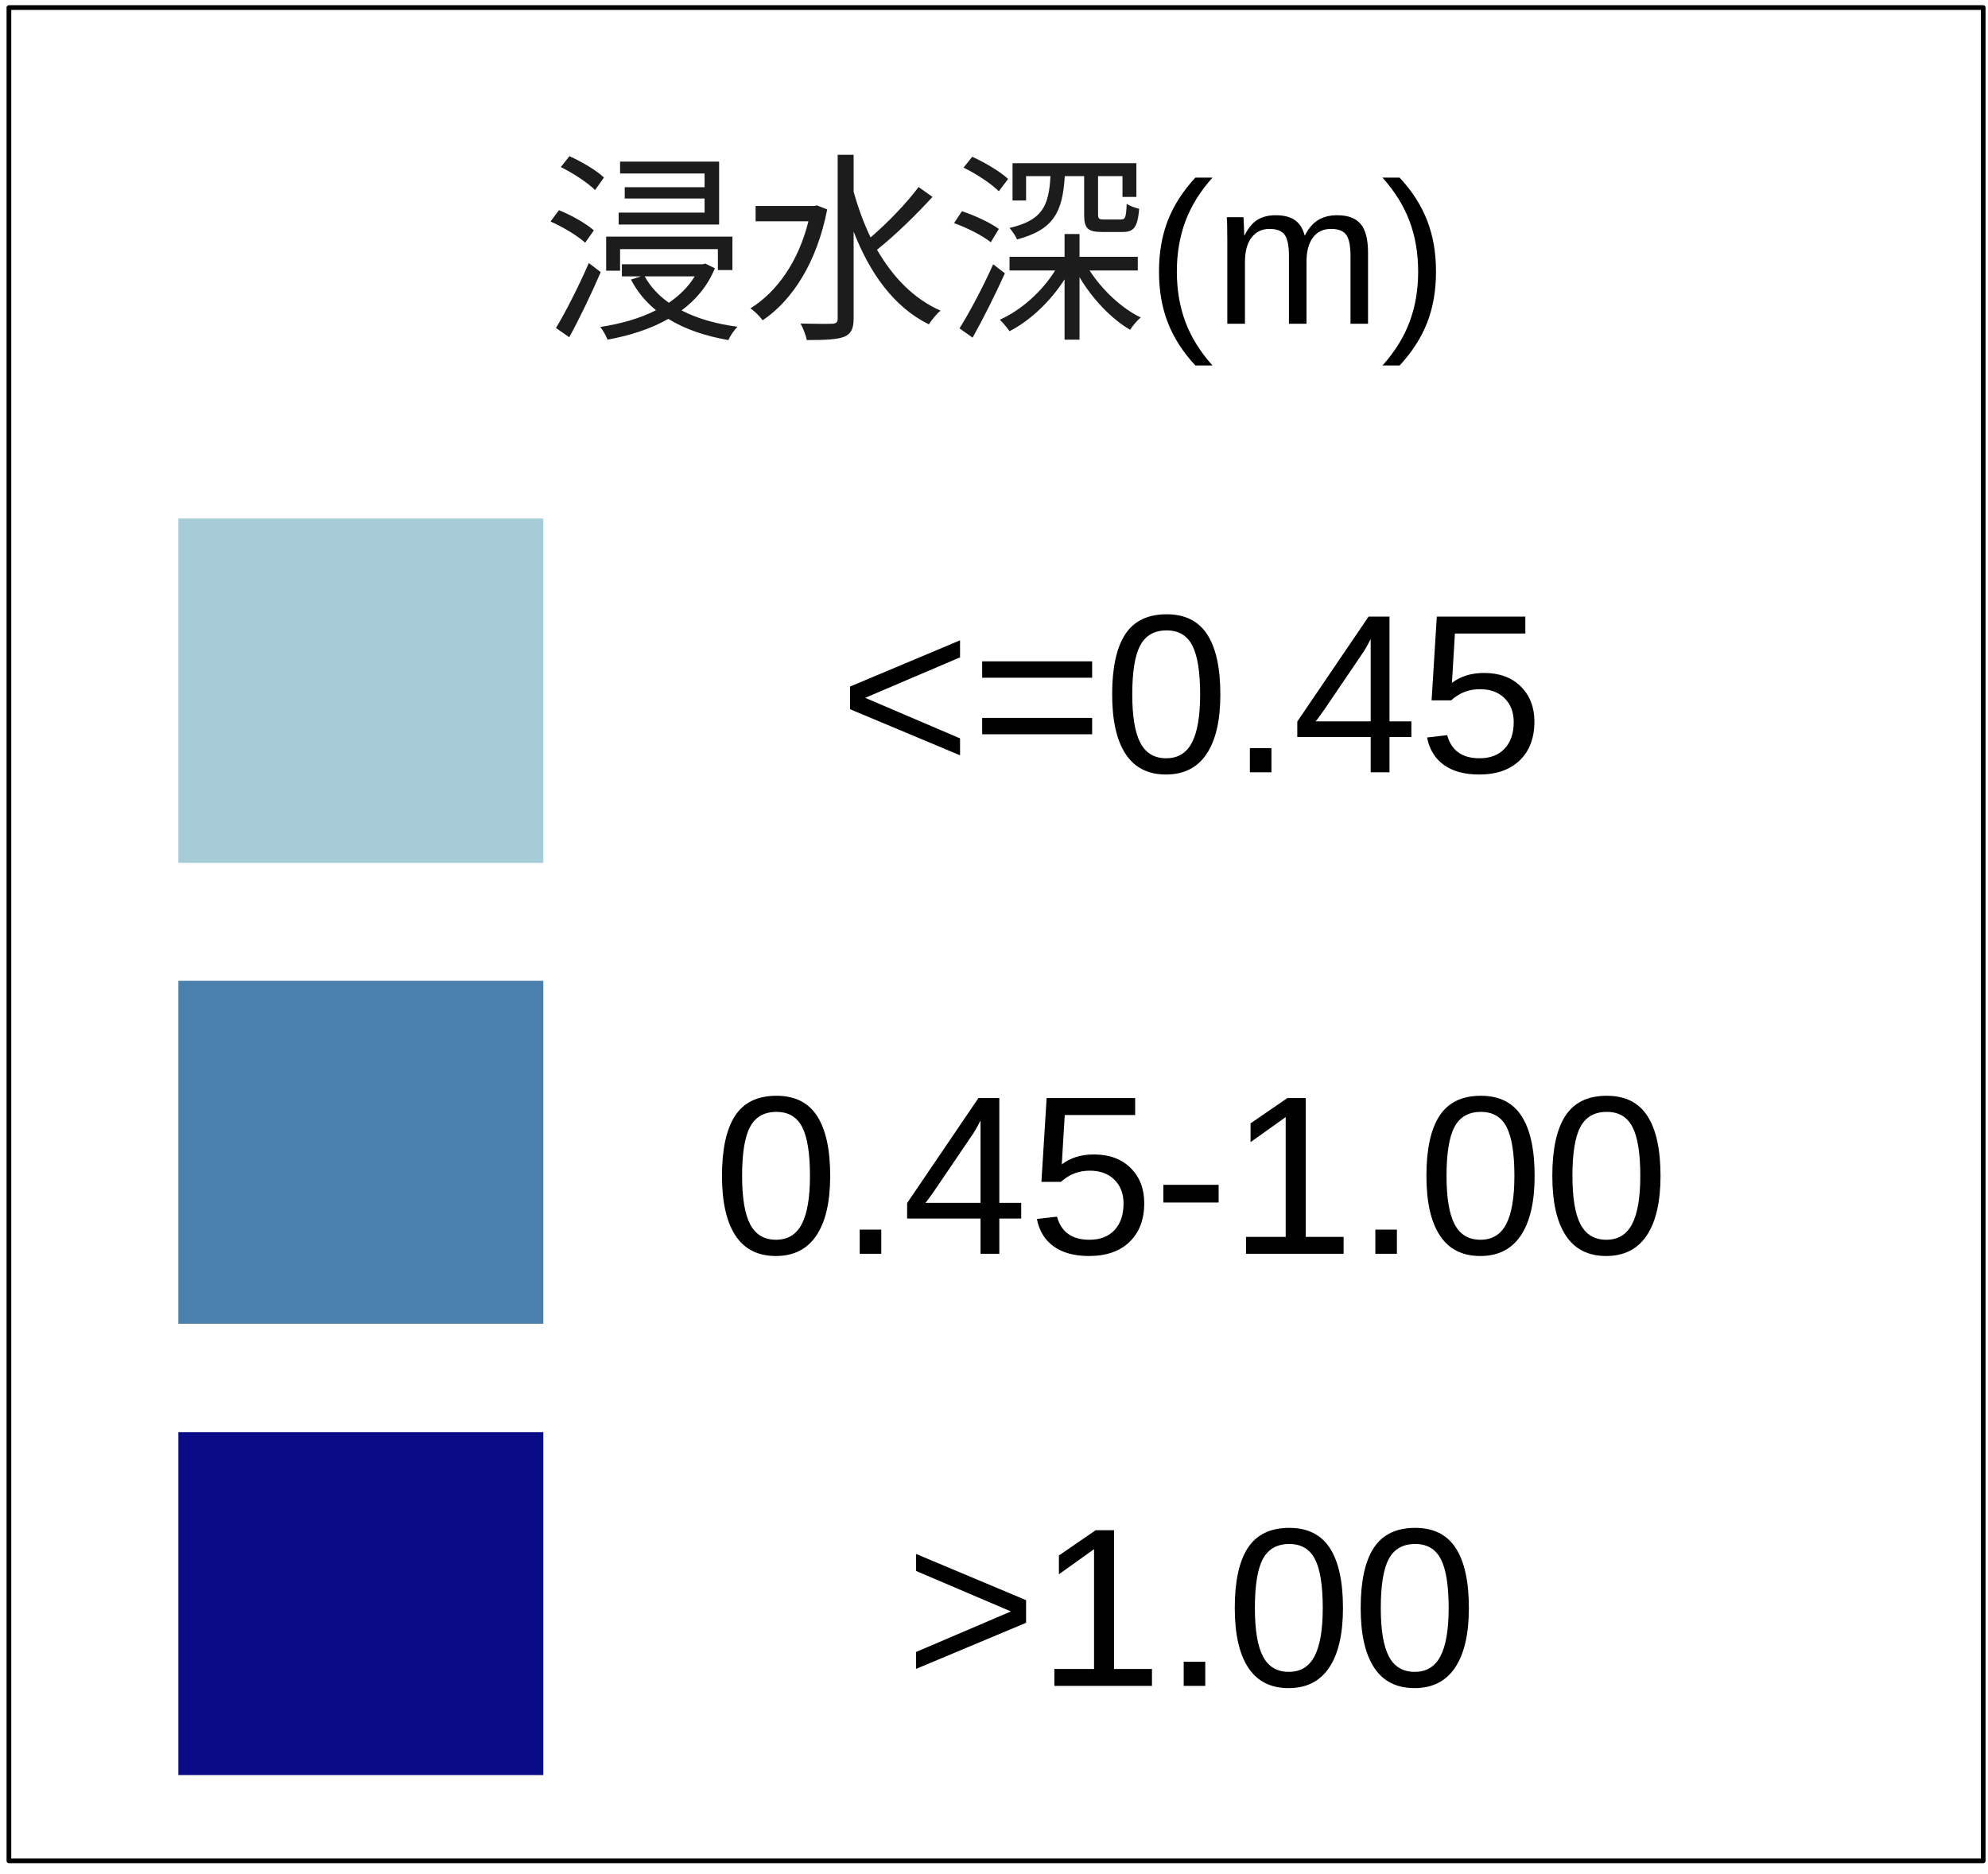
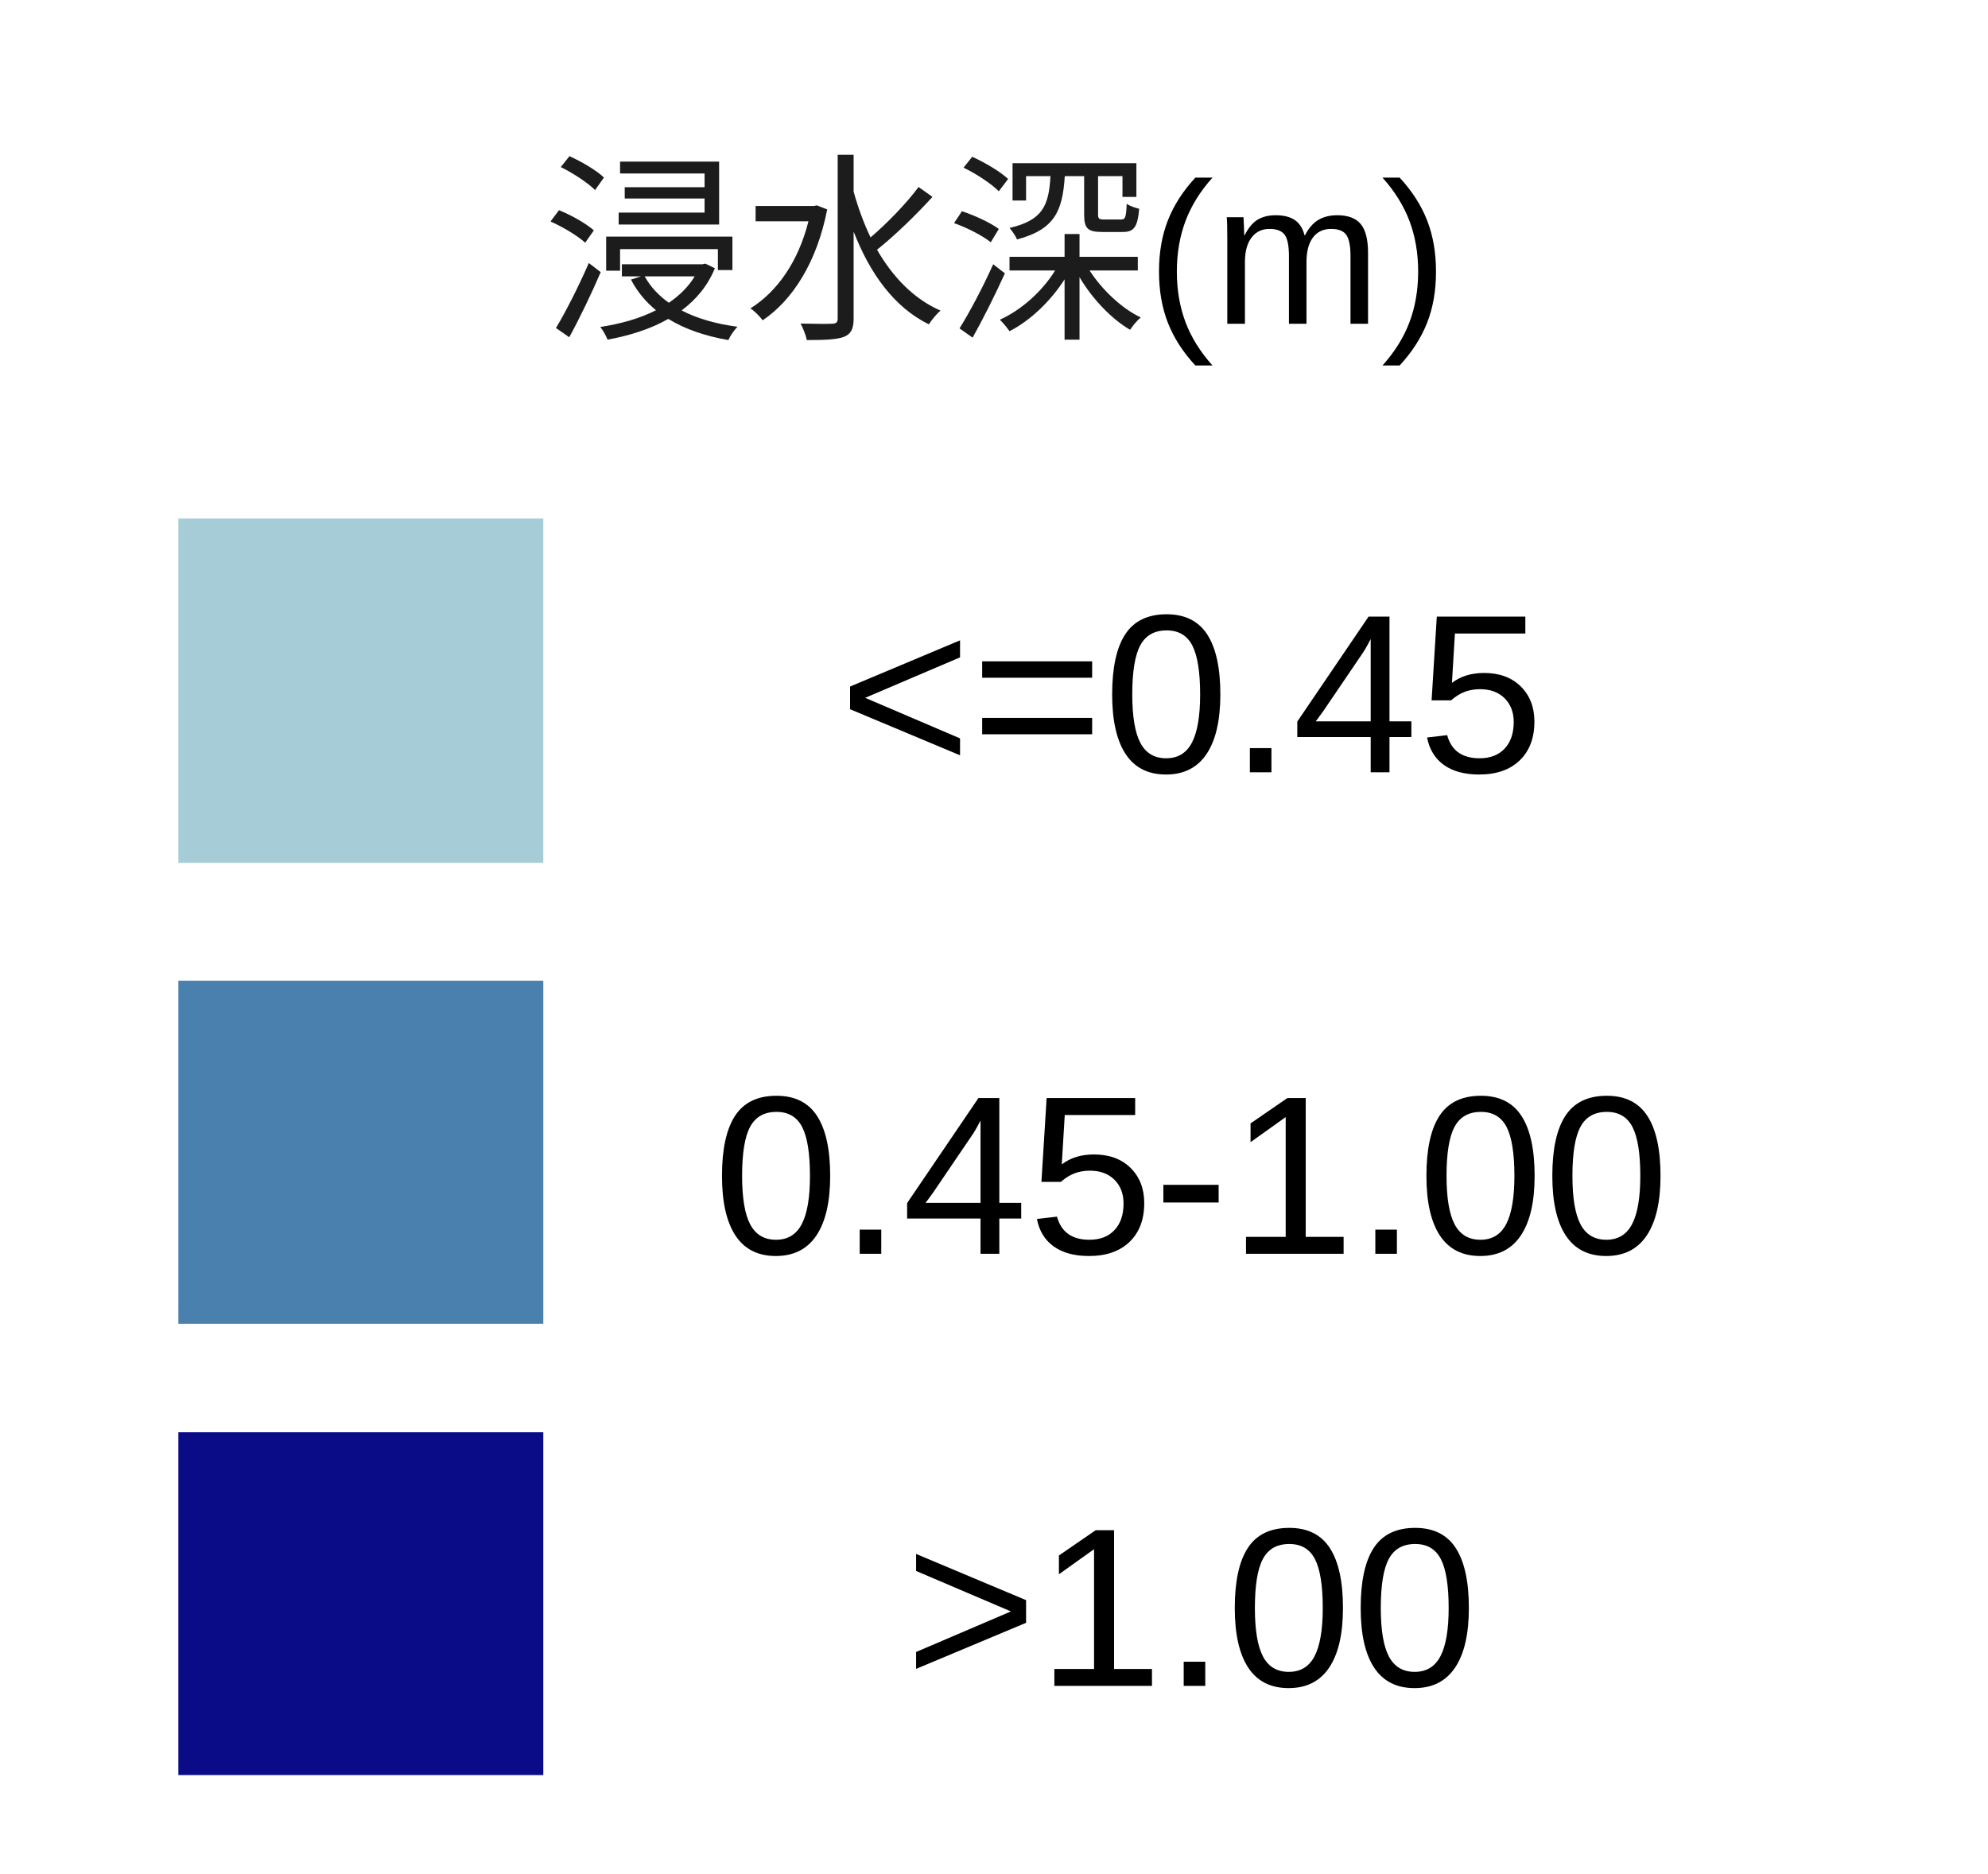
<svg xmlns="http://www.w3.org/2000/svg" width="1449" height="1366" xml:space="preserve" overflow="hidden">
  <g transform="translate(-187 -609)">
    <g>
      <rect x="317" y="987" width="266" height="251" fill="#A6CCD7" fill-opacity="1" />
      <rect x="317" y="1324" width="266" height="250" fill="#4A80AD" fill-opacity="1" />
      <rect x="317" y="1653" width="266" height="250" fill="#0A0B87" fill-opacity="1" />
      <text fill="#1D1C1D" fill-opacity="1" font-family="MS Gothic,MS Gothic_MSFontService,sans-serif" font-style="normal" font-variant="normal" font-weight="400" font-stretch="normal" font-size="147" text-anchor="start" direction="ltr" writing-mode="lr-tb" unicode-bidi="normal" text-decoration="none" transform="matrix(1 0 0 1 582.659 845)">浸水深</text>
      <text fill="#000000" fill-opacity="1" font-family="Arial,Arial_MSFontService,sans-serif" font-style="normal" font-variant="normal" font-weight="400" font-stretch="normal" font-size="147" text-anchor="start" direction="ltr" writing-mode="lr-tb" unicode-bidi="normal" text-decoration="none" transform="matrix(1 0 0 1 1022.66 845)">(</text>
      <text fill="#000000" fill-opacity="1" font-family="Arial,Arial_MSFontService,sans-serif" font-style="normal" font-variant="normal" font-weight="400" font-stretch="normal" font-size="147" text-anchor="start" direction="ltr" writing-mode="lr-tb" unicode-bidi="normal" text-decoration="none" transform="matrix(1 0 0 1 1071.36 845)">m)</text>
      <text fill="#000000" fill-opacity="1" font-family="Arial,Arial_MSFontService,sans-serif" font-style="normal" font-variant="normal" font-weight="400" font-stretch="normal" font-size="165" text-anchor="start" direction="ltr" writing-mode="lr-tb" unicode-bidi="normal" text-decoration="none" transform="matrix(1 0 0 1 798.454 1172)">&lt;=0.45</text>
      <text fill="#000000" fill-opacity="1" font-family="Arial,Arial_MSFontService,sans-serif" font-style="normal" font-variant="normal" font-weight="400" font-stretch="normal" font-size="165" text-anchor="start" direction="ltr" writing-mode="lr-tb" unicode-bidi="normal" text-decoration="none" transform="matrix(1 0 0 1 706.787 1523)">0.45</text>
      <text fill="#000000" fill-opacity="1" font-family="Arial,Arial_MSFontService,sans-serif" font-style="normal" font-variant="normal" font-weight="400" font-stretch="normal" font-size="165" text-anchor="start" direction="ltr" writing-mode="lr-tb" unicode-bidi="normal" text-decoration="none" transform="matrix(1 0 0 1 1027.62 1523)">-</text>
      <text fill="#000000" fill-opacity="1" font-family="Arial,Arial_MSFontService,sans-serif" font-style="normal" font-variant="normal" font-weight="400" font-stretch="normal" font-size="165" text-anchor="start" direction="ltr" writing-mode="lr-tb" unicode-bidi="normal" text-decoration="none" transform="matrix(1 0 0 1 1082.62 1523)">1.00</text>
      <text fill="#000000" fill-opacity="1" font-family="Arial,Arial_MSFontService,sans-serif" font-style="normal" font-variant="normal" font-weight="400" font-stretch="normal" font-size="165" text-anchor="start" direction="ltr" writing-mode="lr-tb" unicode-bidi="normal" text-decoration="none" transform="matrix(1 0 0 1 846.579 1838)">&gt;1.00</text>
-       <rect x="193.5" y="614.5" width="1439" height="1351" stroke="#000000" stroke-width="3.438" stroke-linecap="butt" stroke-linejoin="round" stroke-miterlimit="10" stroke-opacity="1" fill="none" />
+       <rect x="193.5" y="614.5" width="1439" height="1351" stroke-width="3.438" stroke-linecap="butt" stroke-linejoin="round" stroke-miterlimit="10" stroke-opacity="1" fill="none" />
    </g>
  </g>
</svg>
